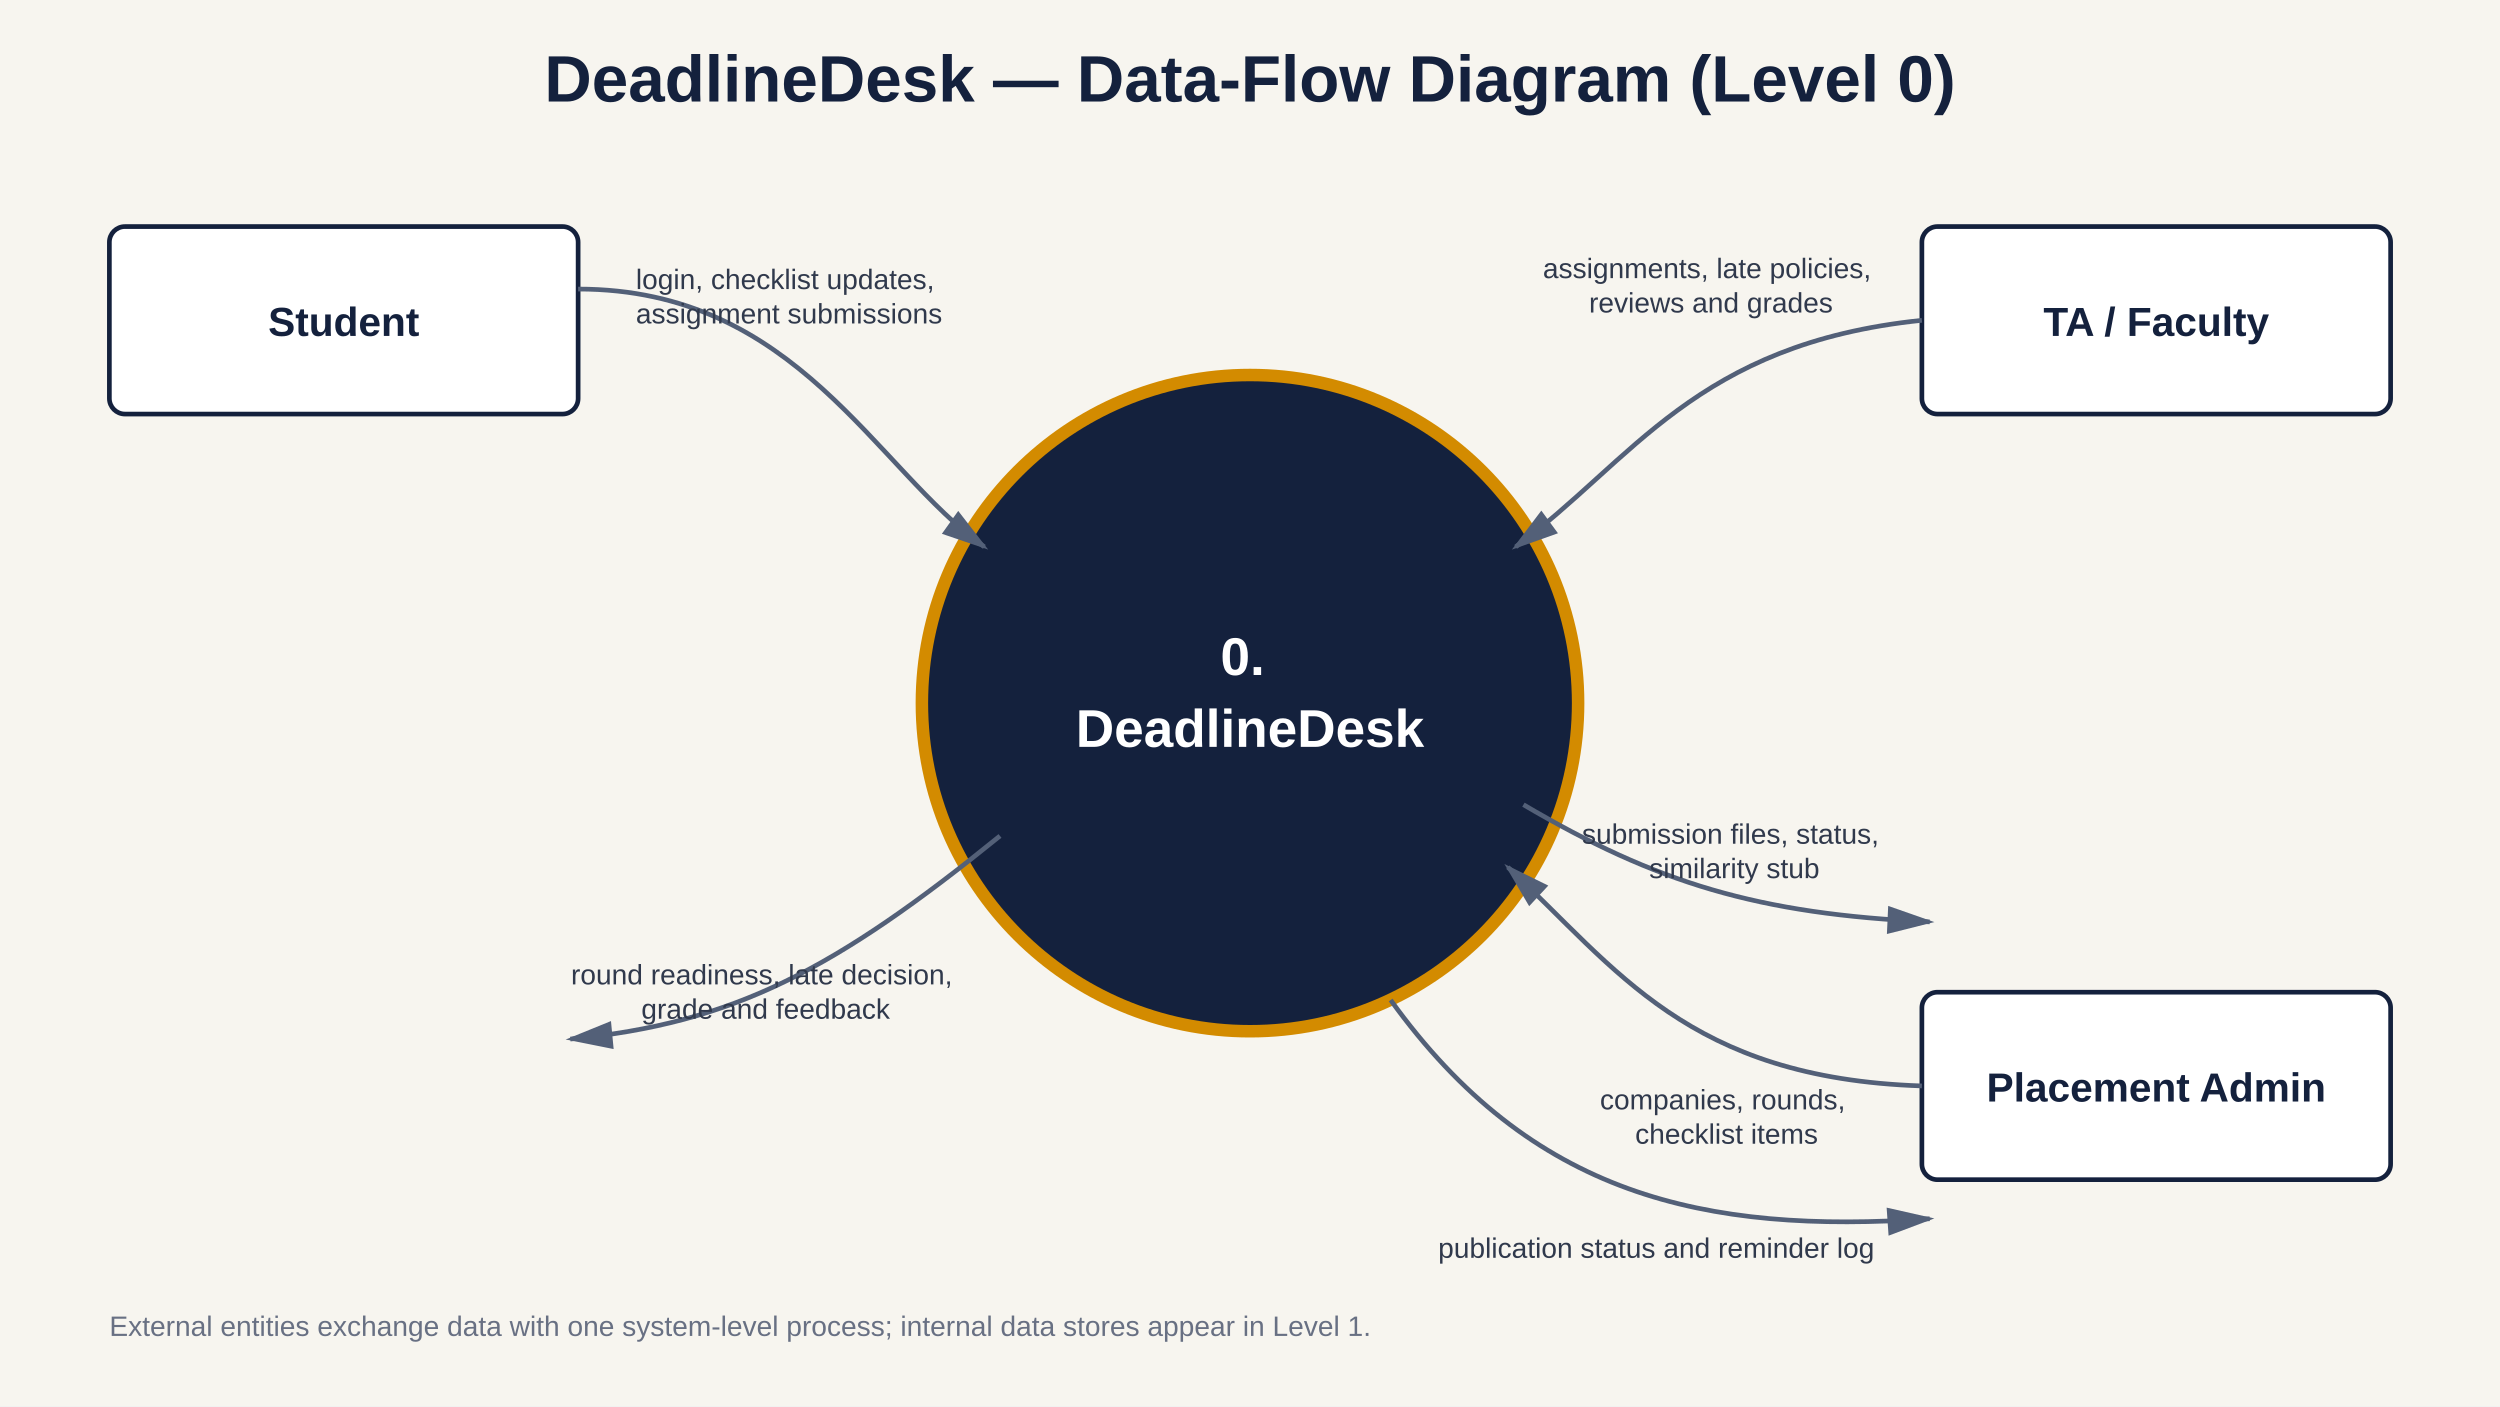
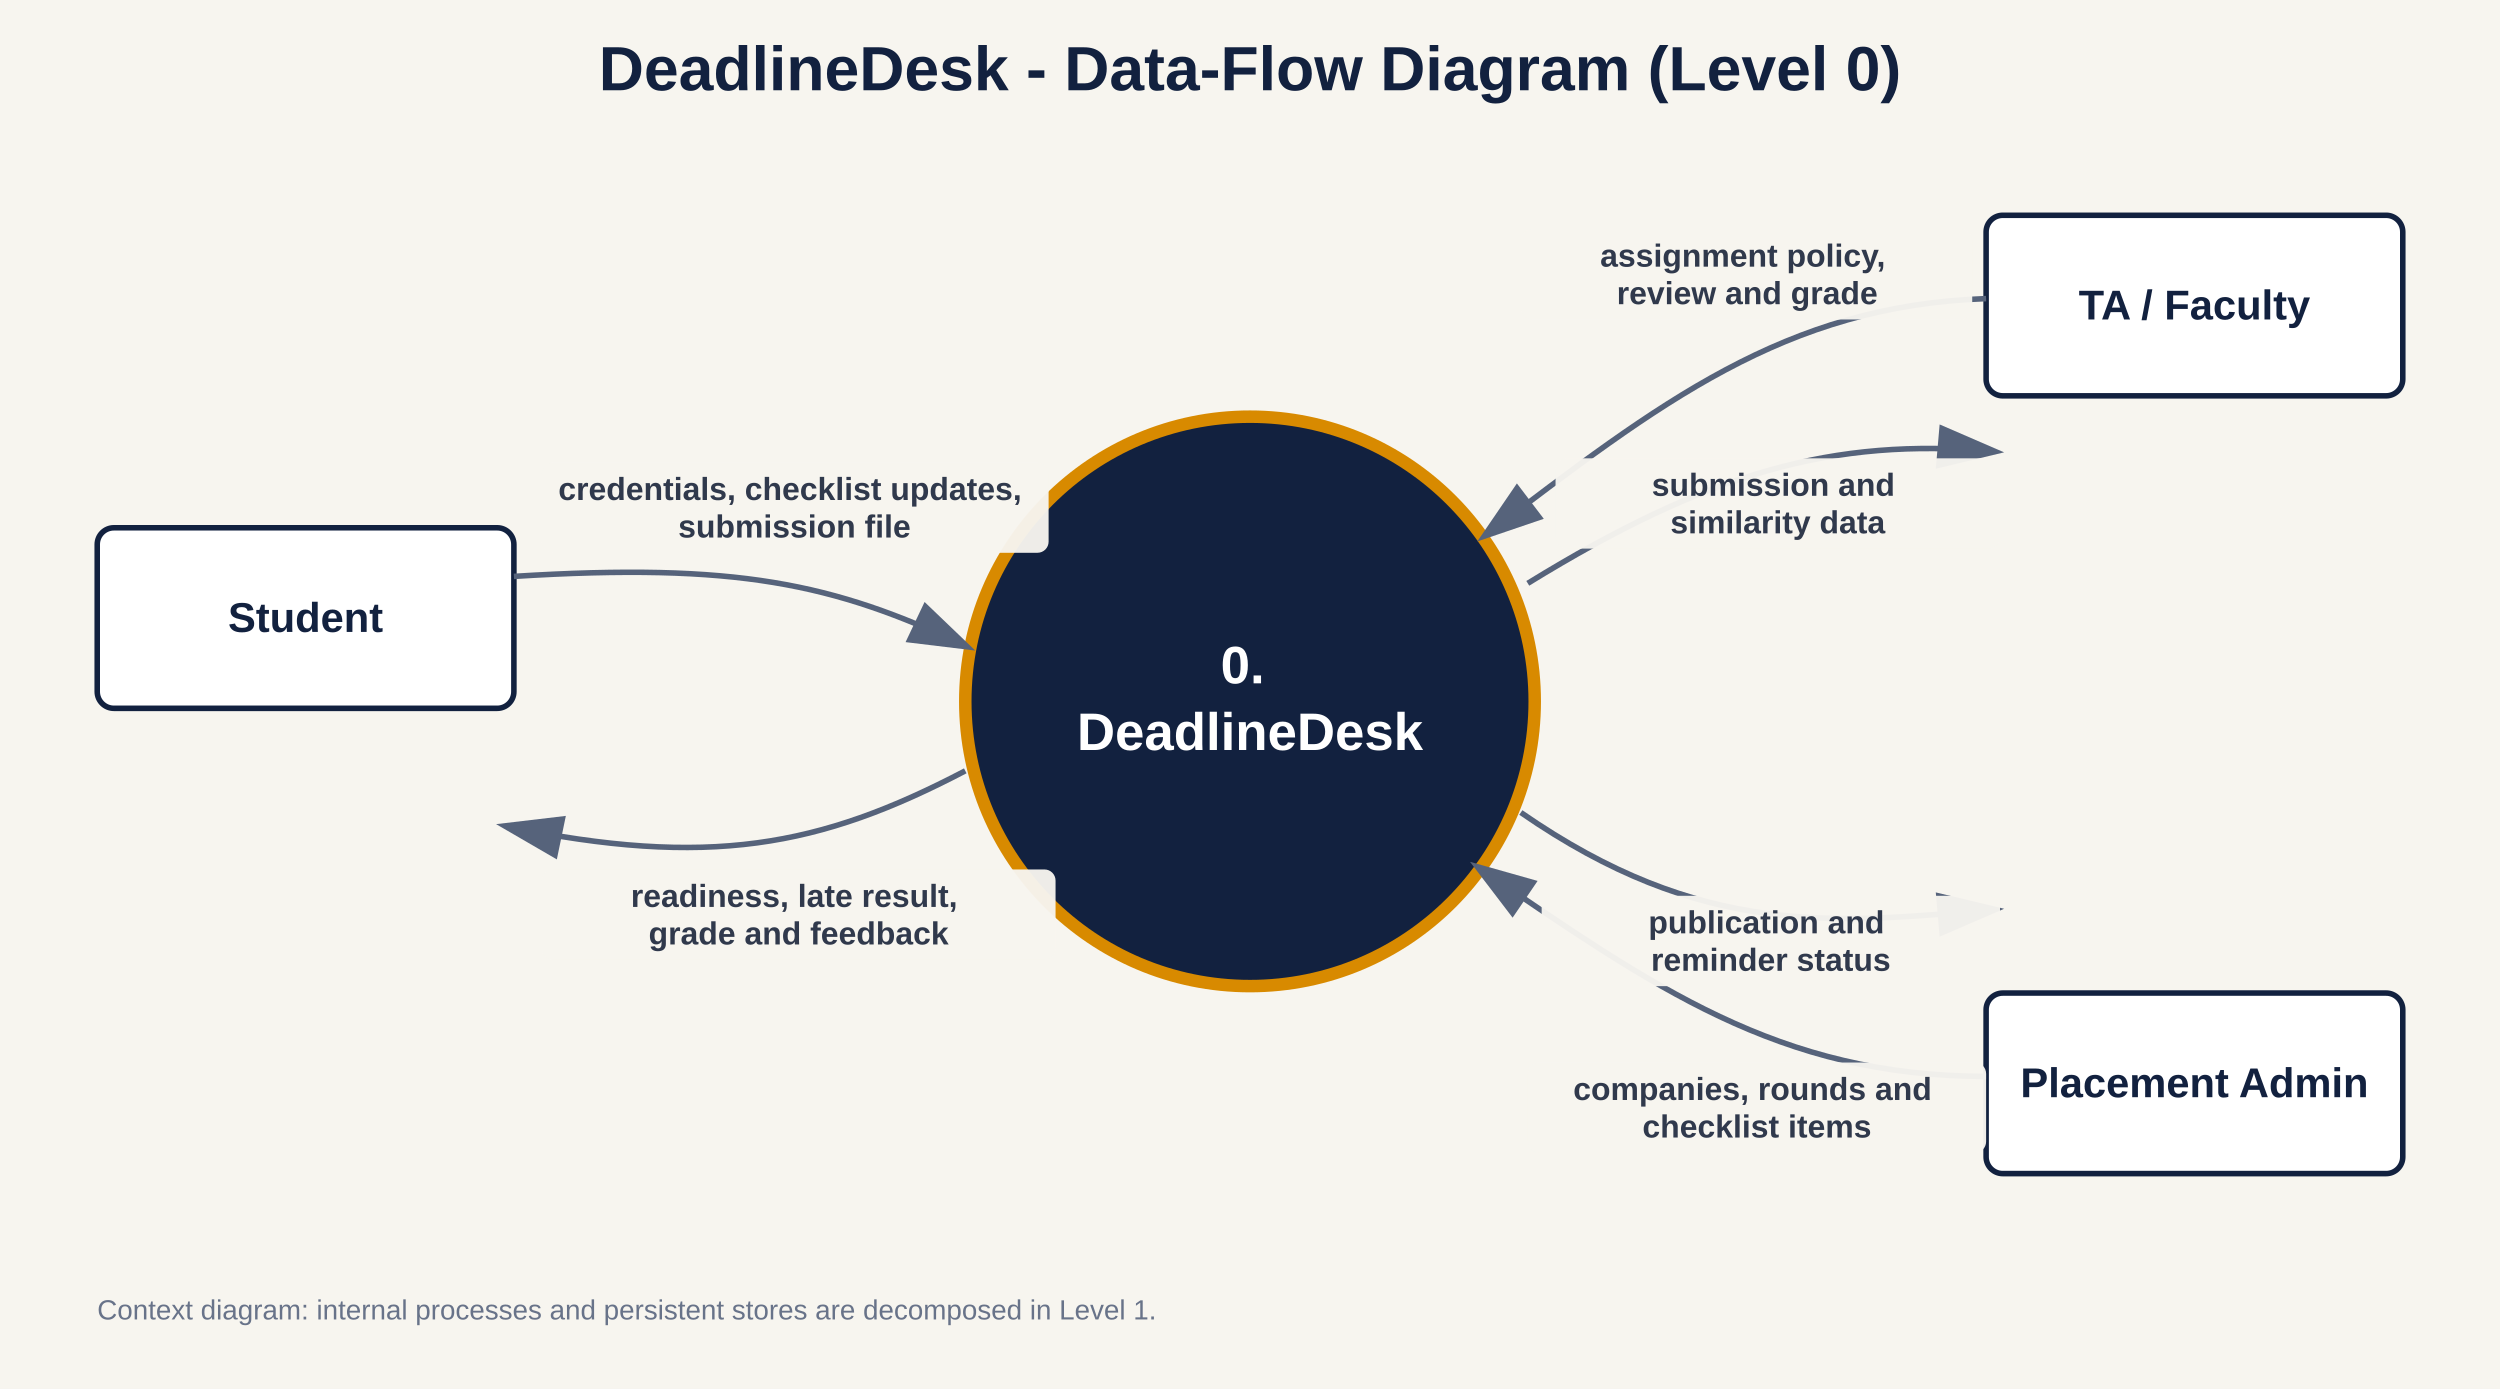
- <svg xmlns="http://www.w3.org/2000/svg" width="1600" height="900" viewBox="0 0 1600 900" role="img" aria-labelledby="title desc">
+ <svg xmlns="http://www.w3.org/2000/svg" width="1800" height="1000" viewBox="0 0 1800 1000" role="img" aria-labelledby="title desc">
  <defs>
-     <marker id="a" markerWidth="10" markerHeight="10" refX="9" refY="3" orient="auto">
-       <path d="M0,0 L10,3 L0,6 Z" fill="#536078" />
+     <marker id="arrow" markerWidth="12" markerHeight="12" refX="10" refY="4" orient="auto">
+       <path d="M0,0 L12,4 L0,8 Z" fill="#56637b" />
    </marker>
-     <style>.bg{fill:#f7f5ef}.ext{fill:#fff;stroke:#14213d;stroke-width:3}.proc{fill:#14213d;stroke:#d38b00;stroke-width:8}.h{font:700 42px Arial,sans-serif;fill:#14213d}.t{font:700 26px Arial,sans-serif;fill:#14213d;text-anchor:middle}.pt{font:700 34px Arial,sans-serif;fill:#fff;text-anchor:middle}.edge{stroke:#536078;stroke-width:3;fill:none;marker-end:url(#a)}.label{font:18px Arial,sans-serif;fill:#30394c;text-anchor:middle}.legend{font:18px Arial,sans-serif;fill:#687083}</style>
+     <style>.bg{fill:#f7f5ef}.ext{fill:#fff;stroke:#12213f;stroke-width:4}.proc{fill:#12213f;stroke:#d88a00;stroke-width:9}.title{font:700 45px Arial,sans-serif;fill:#12213f}.extt{font:700 30px Arial,sans-serif;fill:#12213f;text-anchor:middle;word-spacing:4px}.proct{font:700 38px Arial,sans-serif;fill:#fff;text-anchor:middle;word-spacing:4px}.flow{stroke:#56637b;stroke-width:4;fill:none;marker-end:url(#arrow)}.labelbox{fill:#f7f5ef;opacity:.96}.label{font:600 23px Arial,sans-serif;fill:#30394c;text-anchor:middle;word-spacing:4px}.foot{font:20px Arial,sans-serif;fill:#687389;word-spacing:3px}</style>
  </defs>
-   <rect class="bg" width="1600" height="900" />
-   <text class="h" x="800" y="65" text-anchor="middle">DeadlineDesk — Data-Flow Diagram (Level 0)</text>
-   <rect class="ext" x="70" y="145" width="300" height="120" rx="10" />
-   <text class="t" x="220" y="215">Student</text>
-   <rect class="ext" x="1230" y="145" width="300" height="120" rx="10" />
-   <text class="t" x="1380" y="215">TA / Faculty</text>
-   <rect class="ext" x="1230" y="635" width="300" height="120" rx="10" />
-   <text class="t" x="1380" y="705">Placement Admin</text>
-   <circle class="proc" cx="800" cy="450" r="210" />
-   <text class="pt" x="800" y="432">
-     <tspan x="800">0.</tspan>
-     <tspan x="800" dy="46">DeadlineDesk</tspan>
+   <rect class="bg" width="1800" height="1000" />
+   <text class="title" x="900" y="65" text-anchor="middle">DeadlineDesk - Data-Flow Diagram (Level 0)</text>
+   <rect class="ext" x="70" y="380" width="300" height="130" rx="12" />
+   <text class="extt" x="220" y="455">Student</text>
+   <rect class="ext" x="1430" y="155" width="300" height="130" rx="12" />
+   <text class="extt" x="1580" y="230">TA / Faculty</text>
+   <rect class="ext" x="1430" y="715" width="300" height="130" rx="12" />
+   <text class="extt" x="1580" y="790">Placement Admin</text>
+   <circle class="proc" cx="900" cy="505" r="205" />
+   <text class="proct" x="900" y="492">
+     <tspan x="900">0.</tspan>
+     <tspan x="900" dy="48">DeadlineDesk</tspan>
  </text>
-   <path class="edge" d="M370 185 C510 185 560 300 630 350" />
-   <text class="label" x="505" y="185">
-     <tspan x="505">login, checklist updates,</tspan>
-     <tspan x="505" dy="22">assignment submissions</tspan>
+   <path class="flow" d="M370 415 C530 405 600 420 695 465" />
+   <rect class="labelbox" x="390" y="333" width="365" height="65" rx="8" />
+   <text class="label" x="572" y="360">
+     <tspan x="572">credentials, checklist updates,</tspan>
+     <tspan x="572" dy="27">submission file</tspan>
  </text>
-   <path class="edge" d="M640 535 C535 620 470 655 365 665" />
-   <text class="label" x="490" y="630">
-     <tspan x="490">round readiness, late decision,</tspan>
-     <tspan x="490" dy="22">grade and feedback</tspan>
+   <path class="flow" d="M695 555 C590 610 510 625 365 595" />
+   <rect class="labelbox" x="390" y="626" width="370" height="65" rx="8" />
+   <text class="label" x="575" y="653">
+     <tspan x="575">readiness, late result,</tspan>
+     <tspan x="575" dy="27">grade and feedback</tspan>
  </text>
-   <path class="edge" d="M1230 205 C1085 220 1045 295 970 350" />
-   <text class="label" x="1095" y="178">
-     <tspan x="1095">assignments, late policies,</tspan>
-     <tspan x="1095" dy="22">reviews and grades</tspan>
+   <path class="flow" d="M1430 215 C1285 220 1195 290 1070 385" />
+   <rect class="labelbox" x="1095" y="165" width="325" height="65" rx="8" />
+   <text class="label" x="1258" y="192">
+     <tspan x="1258">assignment policy,</tspan>
+     <tspan x="1258" dy="27">review and grade</tspan>
  </text>
-   <path class="edge" d="M975 515 C1060 565 1125 585 1235 590" />
-   <text class="label" x="1110" y="540">
-     <tspan x="1110">submission files, status,</tspan>
-     <tspan x="1110" dy="22">similarity stub</tspan>
+   <path class="flow" d="M1100 420 C1230 340 1320 315 1435 325" />
+   <rect class="labelbox" x="1120" y="330" width="320" height="65" rx="8" />
+   <text class="label" x="1280" y="357">
+     <tspan x="1280">submission and</tspan>
+     <tspan x="1280" dy="27">similarity data</tspan>
  </text>
-   <path class="edge" d="M1230 695 C1080 690 1035 620 965 555" />
-   <text class="label" x="1105" y="710">
-     <tspan x="1105">companies, rounds,</tspan>
-     <tspan x="1105" dy="22">checklist items</tspan>
+   <path class="flow" d="M1430 775 C1280 775 1190 710 1065 625" />
+   <rect class="labelbox" x="1100" y="765" width="330" height="65" rx="8" />
+   <text class="label" x="1265" y="792">
+     <tspan x="1265">companies, rounds and</tspan>
+     <tspan x="1265" dy="27">checklist items</tspan>
  </text>
-   <path class="edge" d="M890 640 C980 765 1090 790 1235 780" />
-   <text class="label" x="1060" y="805">publication status and reminder log</text>
-   <text class="legend" x="70" y="855">External entities exchange data with one system-level process; internal data stores appear in Level 1.</text>
+   <path class="flow" d="M1095 585 C1225 675 1320 665 1435 655" />
+   <rect class="labelbox" x="1110" y="645" width="330" height="65" rx="8" />
+   <text class="label" x="1275" y="672">
+     <tspan x="1275">publication and</tspan>
+     <tspan x="1275" dy="27">reminder status</tspan>
+   </text>
+   <text class="foot" x="70" y="950">Context diagram: internal processes and persistent stores are decomposed in Level 1.</text>
</svg>
